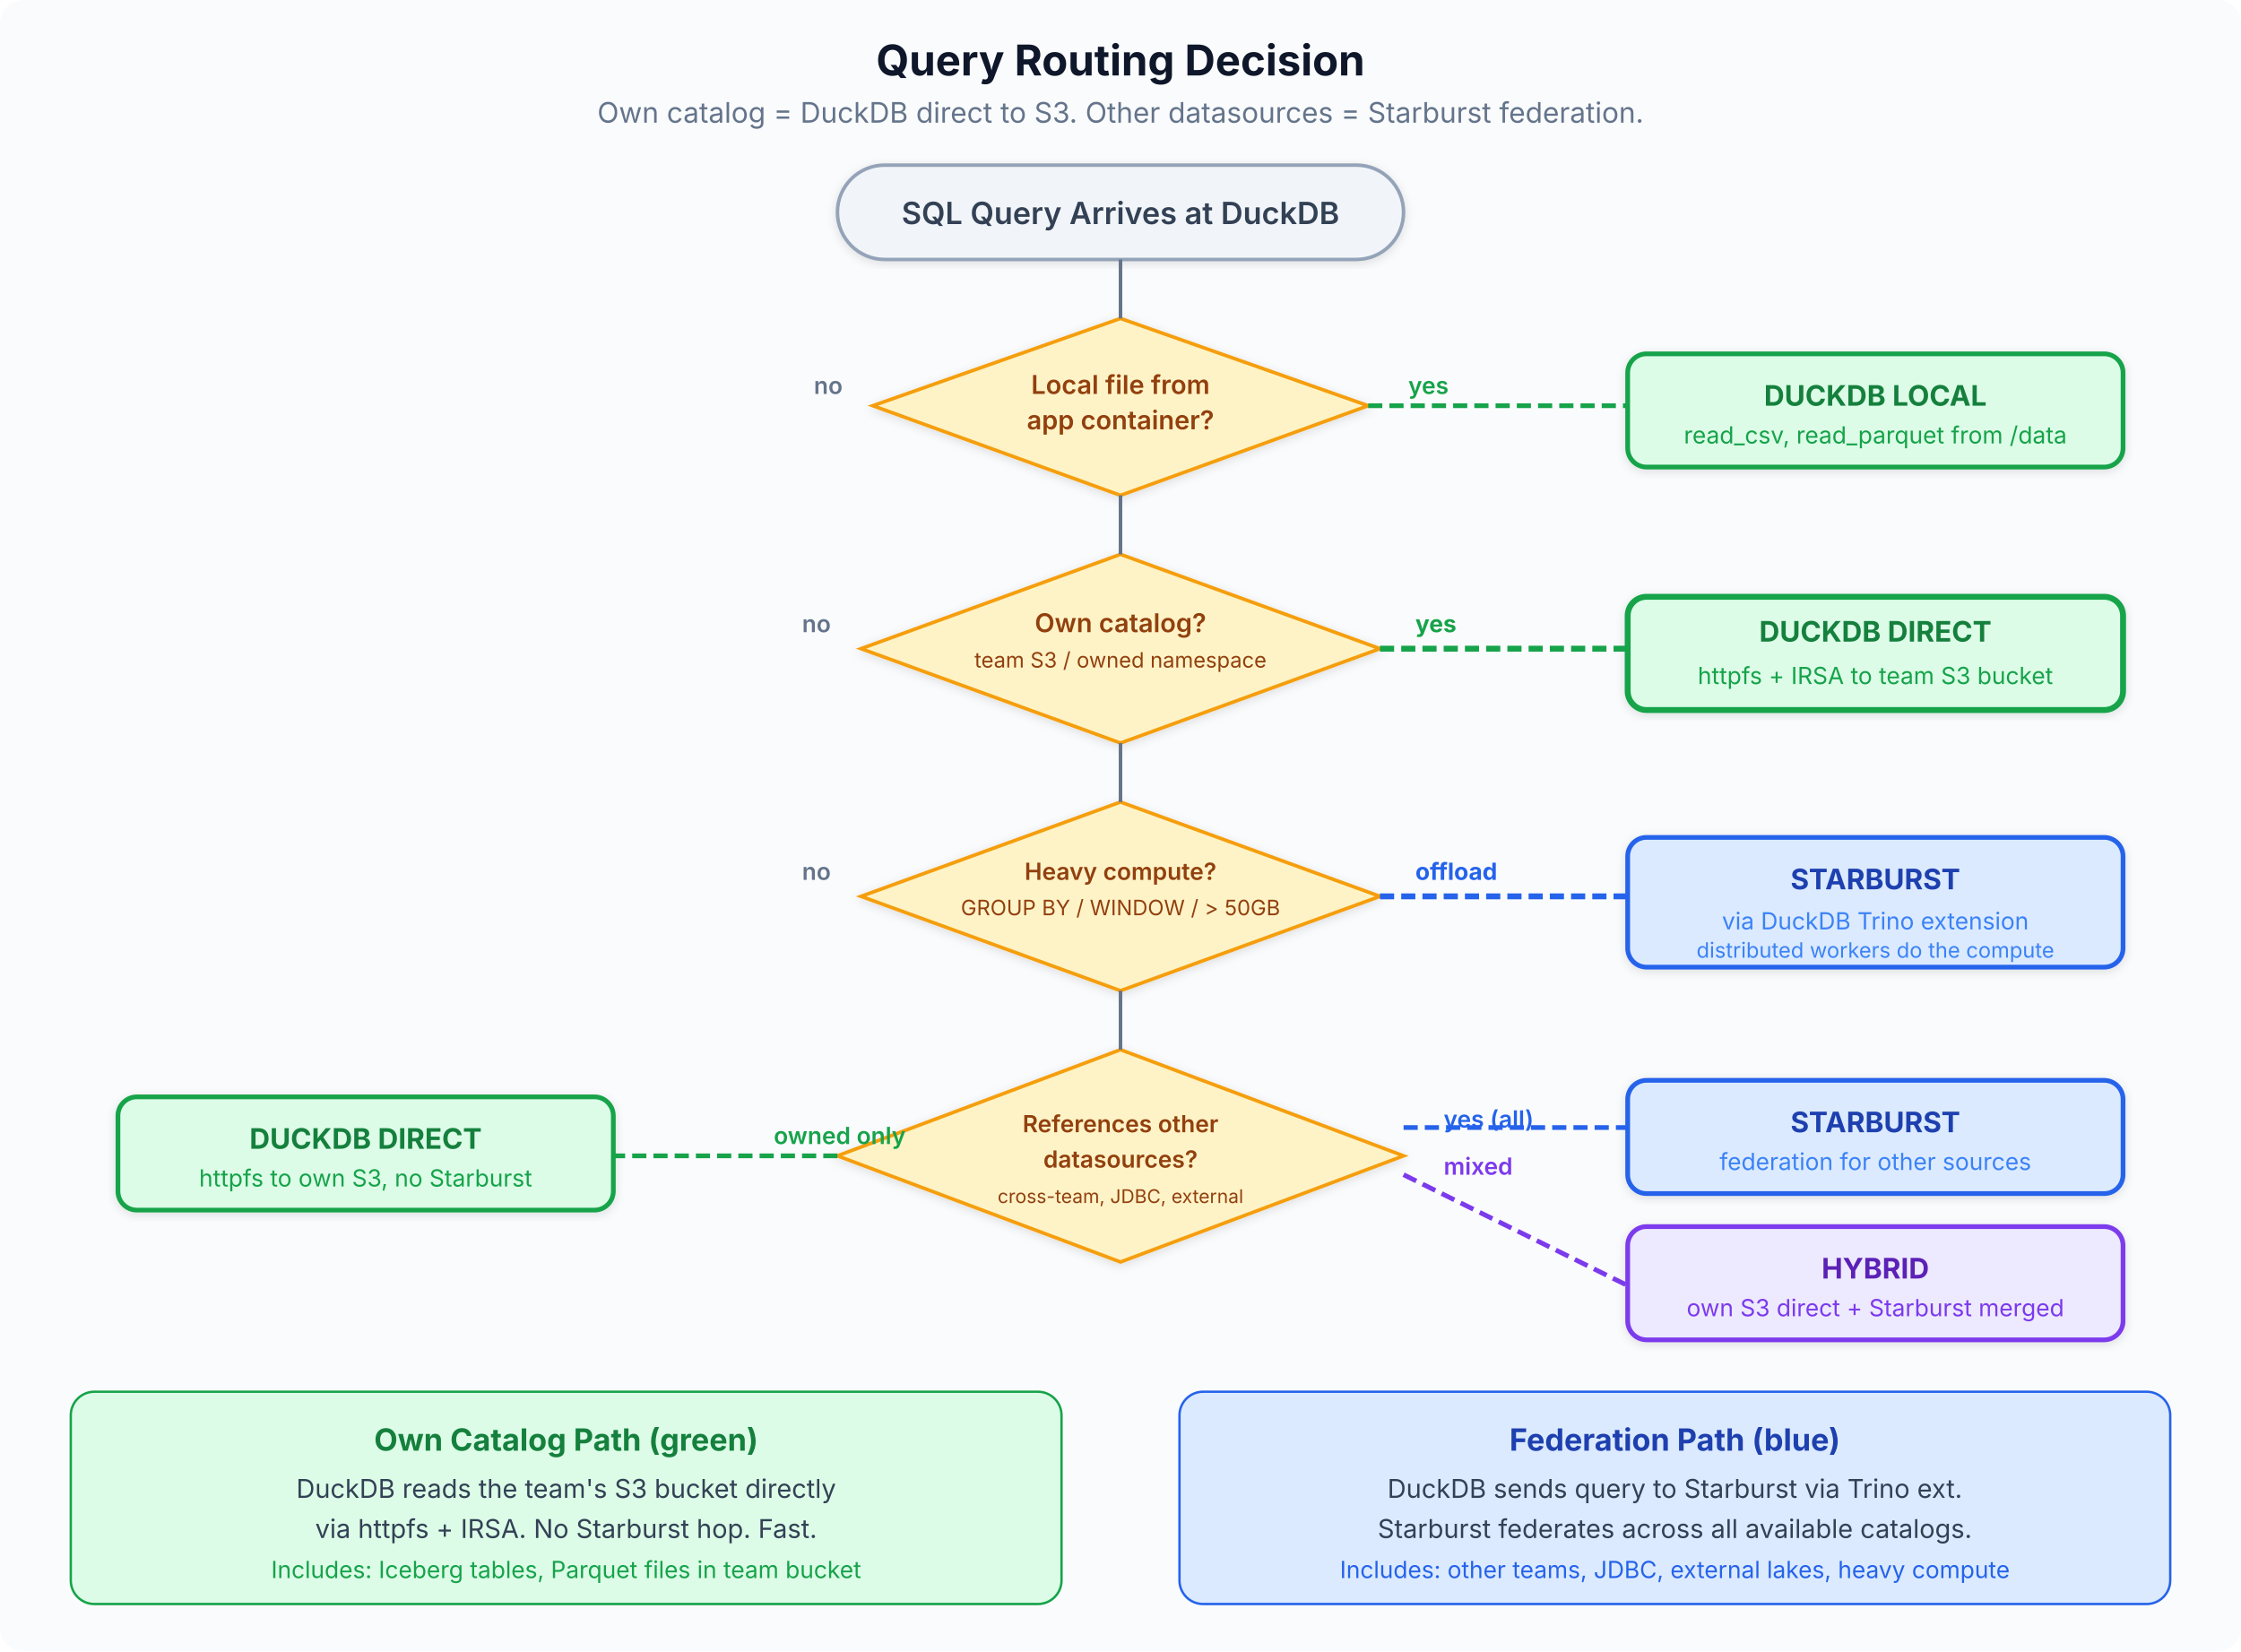
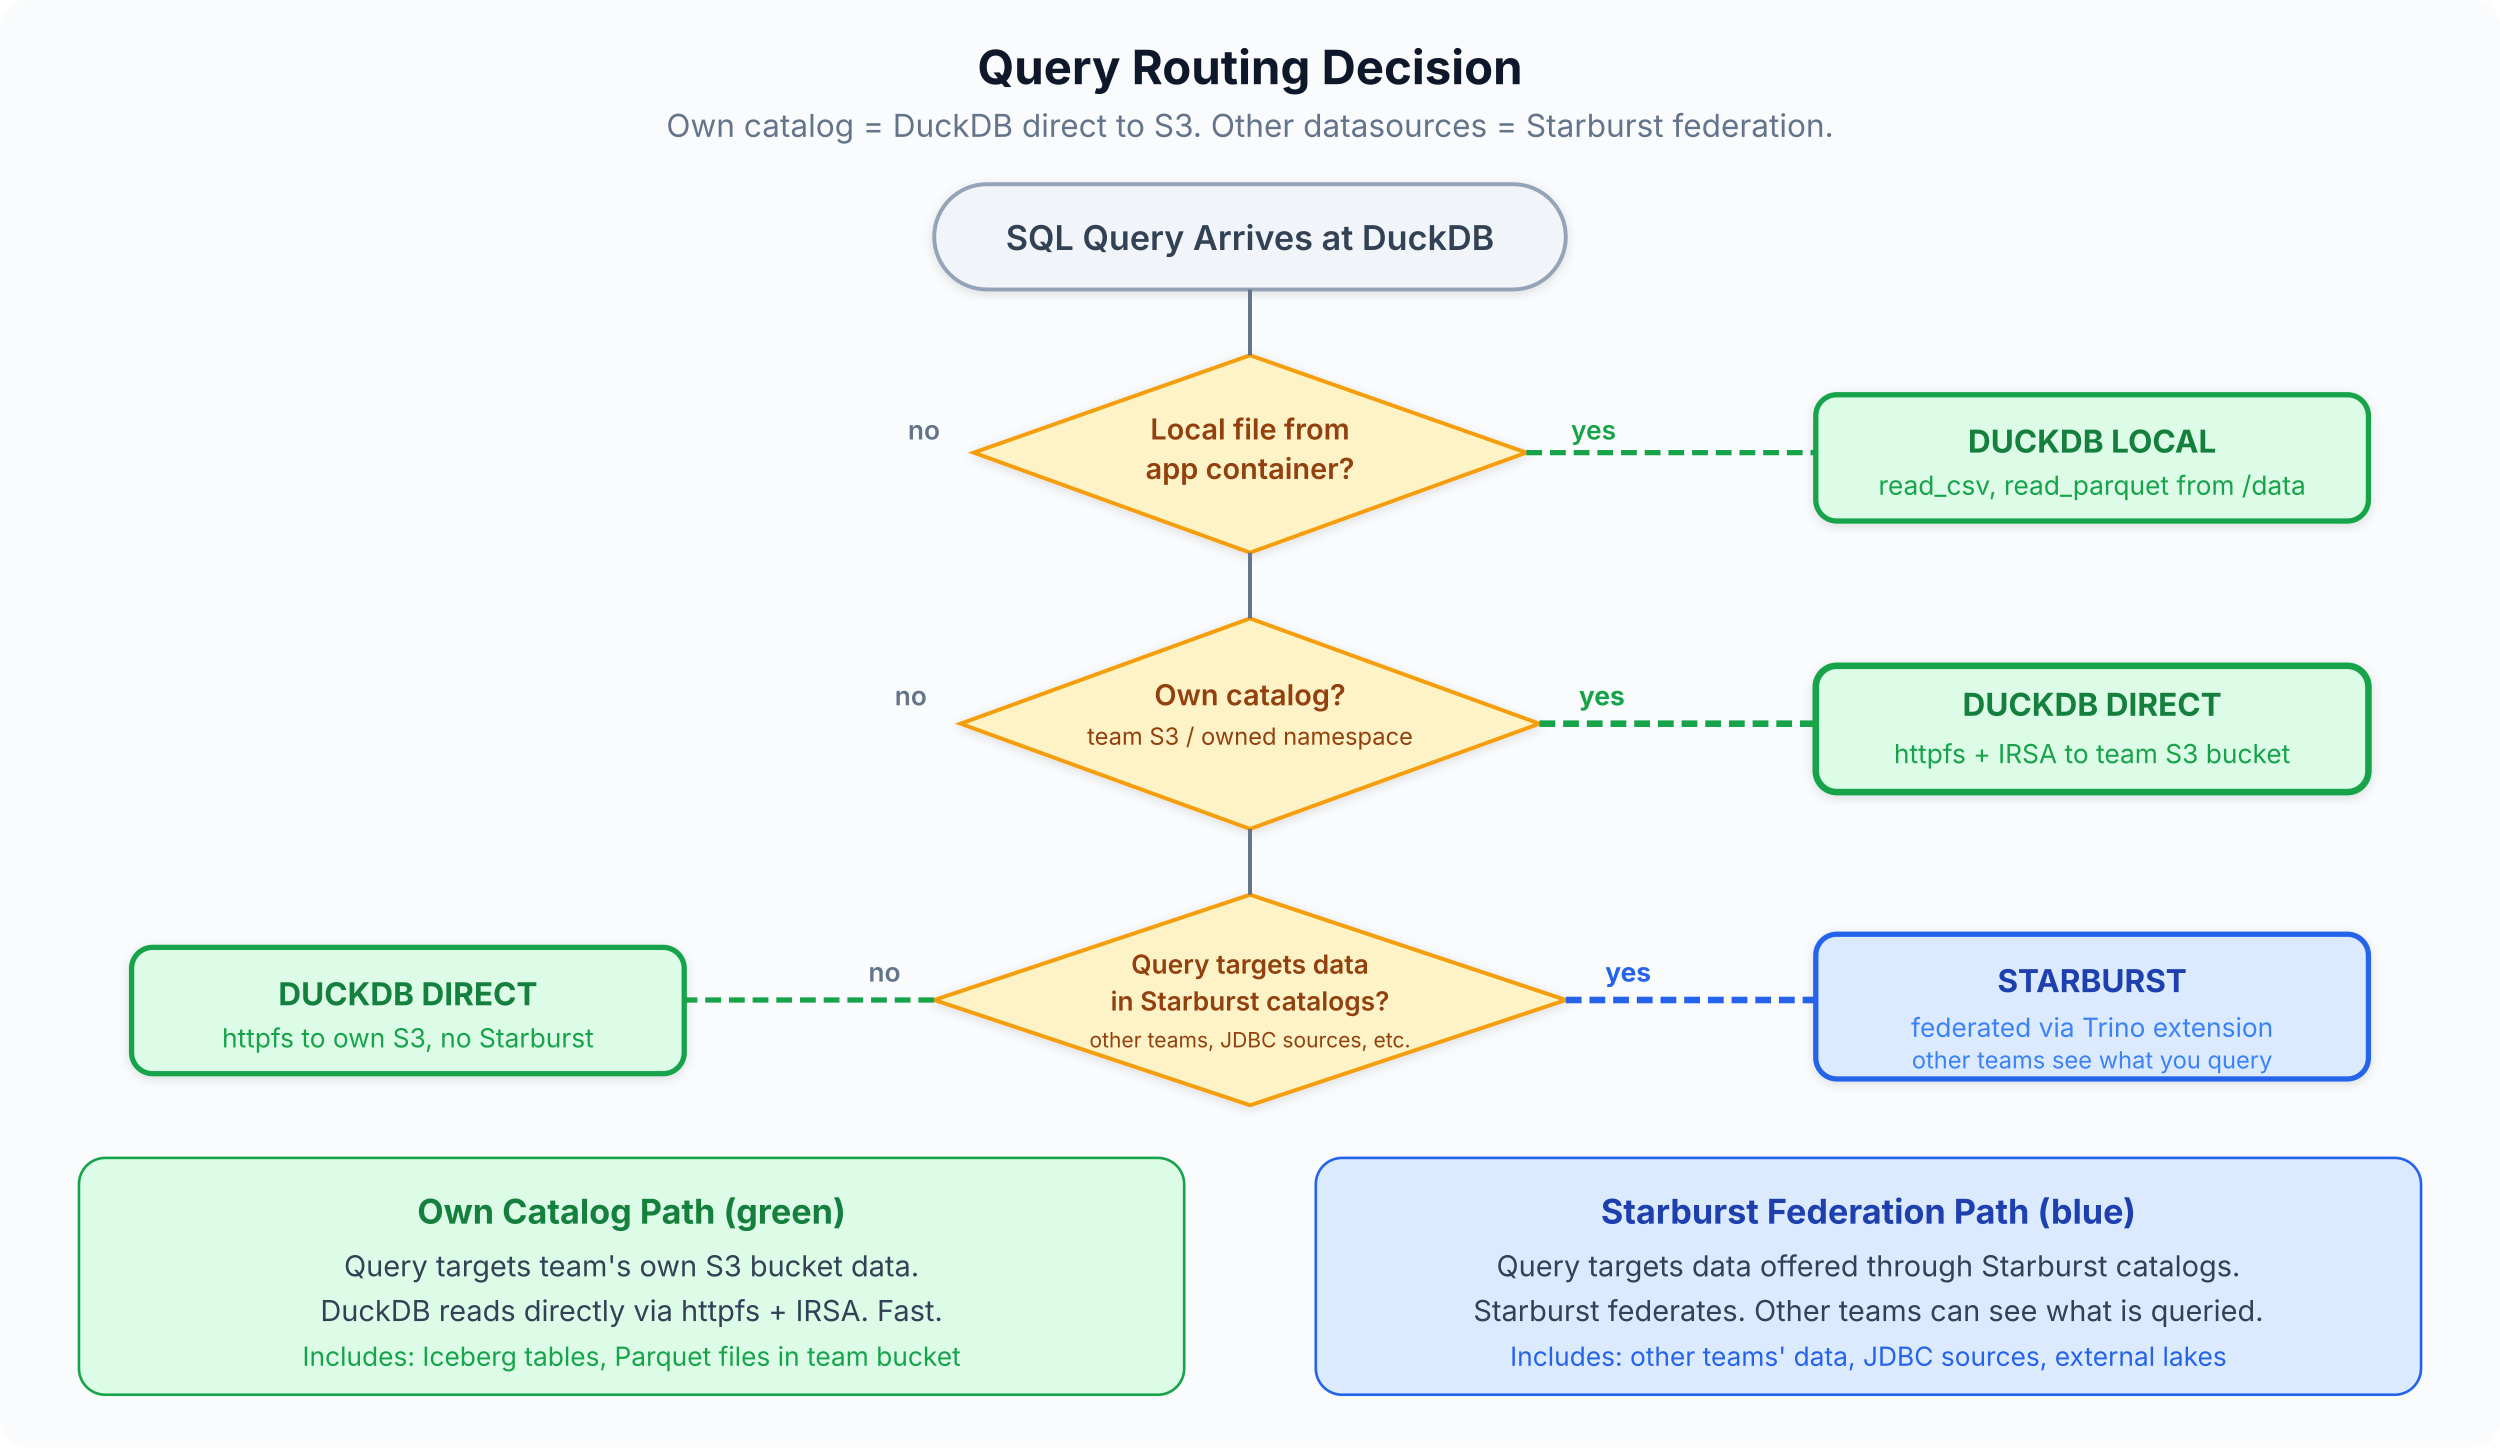
- <svg xmlns="http://www.w3.org/2000/svg" viewBox="0 0 950 700" font-family="Inter, -apple-system, sans-serif">
+ <svg xmlns="http://www.w3.org/2000/svg" viewBox="0 0 950 550" font-family="Inter, -apple-system, sans-serif">
  <defs>
    <style>
      @keyframes flow { from { stroke-dashoffset: 16; } to { stroke-dashoffset: 0; } }
      .anim { stroke-dasharray: 6 3; animation: flow 0.6s linear infinite; }
    </style>
    <filter id="s">
      <feDropShadow dx="0" dy="1" stdDeviation="2" flood-opacity="0.12" />
    </filter>
  </defs>
-   <rect width="950" height="700" fill="#fafbfc" rx="10" />
+   <rect width="950" height="550" fill="#fafbfc" rx="10" />
  <text x="475" y="32" text-anchor="middle" font-size="18" font-weight="700" fill="#0f172a">Query Routing Decision</text>
  <text x="475" y="52" text-anchor="middle" font-size="12" fill="#64748b">Own catalog = DuckDB direct to S3. Other datasources = Starburst federation.</text>
  <rect x="355" y="70" width="240" height="40" rx="20" fill="#f1f5f9" stroke="#94a3b8" stroke-width="1.5" filter="url(#s)" />
  <text x="475" y="95" text-anchor="middle" font-size="13" font-weight="600" fill="#334155">SQL Query Arrives at DuckDB</text>
  <polygon points="475,135 580,172 475,210 370,172" fill="#fef3c7" stroke="#f59e0b" stroke-width="1.5" filter="url(#s)" />
  <text x="475" y="167" text-anchor="middle" font-size="11" font-weight="600" fill="#92400e">Local file from</text>
  <text x="475" y="182" text-anchor="middle" font-size="11" font-weight="600" fill="#92400e">app container?</text>
  <text x="597" y="167" font-size="10" fill="#16a34a" font-weight="600">yes</text>
  <text x="345" y="167" font-size="10" fill="#64748b" font-weight="600">no</text>
  <line x1="475" y1="110" x2="475" y2="135" stroke="#64748b" stroke-width="1.5" />
  <rect x="690" y="150" width="210" height="48" rx="8" fill="#dcfce7" stroke="#16a34a" stroke-width="2" filter="url(#s)" />
  <text x="795" y="172" text-anchor="middle" font-size="12" font-weight="700" fill="#15803d">DUCKDB LOCAL</text>
  <text x="795" y="188" text-anchor="middle" font-size="10" fill="#16a34a">read_csv, read_parquet from /data</text>
  <line x1="580" y1="172" x2="690" y2="172" stroke="#16a34a" stroke-width="2" class="anim" />
  <polygon points="475,235 585,275 475,315 365,275" fill="#fef3c7" stroke="#f59e0b" stroke-width="1.5" filter="url(#s)" />
  <text x="475" y="268" text-anchor="middle" font-size="11" font-weight="600" fill="#92400e">Own catalog?</text>
  <text x="475" y="283" text-anchor="middle" font-size="9" fill="#92400e">team S3 / owned namespace</text>
  <text x="600" y="268" font-size="10" fill="#16a34a" font-weight="700">yes</text>
  <text x="340" y="268" font-size="10" fill="#64748b" font-weight="600">no</text>
  <line x1="475" y1="210" x2="475" y2="235" stroke="#64748b" stroke-width="1.5" />
  <rect x="690" y="253" width="210" height="48" rx="8" fill="#dcfce7" stroke="#16a34a" stroke-width="2.5" filter="url(#s)" />
  <text x="795" y="272" text-anchor="middle" font-size="12" font-weight="700" fill="#15803d">DUCKDB DIRECT</text>
  <text x="795" y="290" text-anchor="middle" font-size="10" fill="#16a34a">httpfs + IRSA to team S3 bucket</text>
  <line x1="585" y1="275" x2="690" y2="275" stroke="#16a34a" stroke-width="2.5" class="anim" />
-   <polygon points="475,340 585,380 475,420 365,380" fill="#fef3c7" stroke="#f59e0b" stroke-width="1.5" filter="url(#s)" />
-   <text x="475" y="373" text-anchor="middle" font-size="10" font-weight="600" fill="#92400e">Heavy compute?</text>
-   <text x="475" y="388" text-anchor="middle" font-size="9" fill="#92400e">GROUP BY / WINDOW / &gt; 50GB</text>
-   <text x="600" y="373" font-size="10" fill="#2563eb" font-weight="700">offload</text>
-   <text x="340" y="373" font-size="10" fill="#64748b" font-weight="600">no</text>
+   <polygon points="475,340 595,380 475,420 355,380" fill="#fef3c7" stroke="#f59e0b" stroke-width="1.5" filter="url(#s)" />
+   <text x="475" y="370" text-anchor="middle" font-size="10" font-weight="600" fill="#92400e">Query targets data</text>
+   <text x="475" y="384" text-anchor="middle" font-size="10" font-weight="600" fill="#92400e">in Starburst catalogs?</text>
+   <text x="475" y="398" text-anchor="middle" font-size="8" fill="#92400e">other teams, JDBC sources, etc.</text>
+   <text x="610" y="373" font-size="10" fill="#2563eb" font-weight="700">yes</text>
+   <text x="330" y="373" font-size="10" fill="#64748b" font-weight="600">no</text>
  <line x1="475" y1="315" x2="475" y2="340" stroke="#64748b" stroke-width="1.5" />
  <rect x="690" y="355" width="210" height="55" rx="8" fill="#dbeafe" stroke="#2563eb" stroke-width="2" filter="url(#s)" />
  <text x="795" y="377" text-anchor="middle" font-size="12" font-weight="700" fill="#1e40af">STARBURST</text>
-   <text x="795" y="394" text-anchor="middle" font-size="10" fill="#3b82f6">via DuckDB Trino extension</text>
-   <text x="795" y="406" text-anchor="middle" font-size="9" fill="#3b82f6">distributed workers do the compute</text>
-   <line x1="585" y1="380" x2="690" y2="380" stroke="#2563eb" stroke-width="2.5" class="anim" />
-   <polygon points="475,445 595,490 475,535 355,490" fill="#fef3c7" stroke="#f59e0b" stroke-width="1.5" filter="url(#s)" />
-   <text x="475" y="480" text-anchor="middle" font-size="10" font-weight="600" fill="#92400e">References other</text>
-   <text x="475" y="495" text-anchor="middle" font-size="10" font-weight="600" fill="#92400e">datasources?</text>
-   <text x="475" y="510" text-anchor="middle" font-size="8" fill="#92400e">cross-team, JDBC, external</text>
-   <text x="612" y="478" font-size="10" fill="#2563eb" font-weight="600">yes (all)</text>
-   <text x="612" y="498" font-size="10" fill="#7c3aed" font-weight="600">mixed</text>
-   <text x="328" y="485" font-size="10" fill="#16a34a" font-weight="600">owned only</text>
-   <line x1="475" y1="420" x2="475" y2="445" stroke="#64748b" stroke-width="1.5" />
-   <rect x="690" y="458" width="210" height="48" rx="8" fill="#dbeafe" stroke="#2563eb" stroke-width="2" filter="url(#s)" />
-   <text x="795" y="480" text-anchor="middle" font-size="12" font-weight="700" fill="#1e40af">STARBURST</text>
-   <text x="795" y="496" text-anchor="middle" font-size="10" fill="#3b82f6">federation for other sources</text>
-   <line x1="595" y1="478" x2="690" y2="478" stroke="#2563eb" stroke-width="2" class="anim" />
-   <rect x="690" y="520" width="210" height="48" rx="8" fill="#ede9fe" stroke="#7c3aed" stroke-width="2" filter="url(#s)" />
-   <text x="795" y="542" text-anchor="middle" font-size="12" font-weight="700" fill="#5b21b6">HYBRID</text>
-   <text x="795" y="558" text-anchor="middle" font-size="10" fill="#7c3aed">own S3 direct + Starburst merged</text>
-   <line x1="595" y1="498" x2="690" y2="545" stroke="#7c3aed" stroke-width="2" class="anim" />
-   <rect x="50" y="465" width="210" height="48" rx="8" fill="#dcfce7" stroke="#16a34a" stroke-width="2" filter="url(#s)" />
-   <text x="155" y="487" text-anchor="middle" font-size="12" font-weight="700" fill="#15803d">DUCKDB DIRECT</text>
-   <text x="155" y="503" text-anchor="middle" font-size="10" fill="#16a34a">httpfs to own S3, no Starburst</text>
-   <line x1="355" y1="490" x2="260" y2="490" stroke="#16a34a" stroke-width="2" class="anim" />
-   <rect x="30" y="590" width="420" height="90" rx="10" fill="#dcfce7" stroke="#16a34a" stroke-width="1" />
-   <text x="240" y="615" text-anchor="middle" font-size="13" font-weight="700" fill="#15803d">Own Catalog Path (green)</text>
-   <text x="240" y="635" text-anchor="middle" font-size="11" fill="#334155">DuckDB reads the team's S3 bucket directly</text>
-   <text x="240" y="652" text-anchor="middle" font-size="11" fill="#334155">via httpfs + IRSA. No Starburst hop. Fast.</text>
-   <text x="240" y="669" text-anchor="middle" font-size="10" fill="#16a34a">Includes: Iceberg tables, Parquet files in team bucket</text>
-   <rect x="500" y="590" width="420" height="90" rx="10" fill="#dbeafe" stroke="#2563eb" stroke-width="1" />
-   <text x="710" y="615" text-anchor="middle" font-size="13" font-weight="700" fill="#1e40af">Federation Path (blue)</text>
-   <text x="710" y="635" text-anchor="middle" font-size="11" fill="#334155">DuckDB sends query to Starburst via Trino ext.</text>
-   <text x="710" y="652" text-anchor="middle" font-size="11" fill="#334155">Starburst federates across all available catalogs.</text>
-   <text x="710" y="669" text-anchor="middle" font-size="10" fill="#2563eb">Includes: other teams, JDBC, external lakes, heavy compute</text>
+   <text x="795" y="394" text-anchor="middle" font-size="10" fill="#3b82f6">federated via Trino extension</text>
+   <text x="795" y="406" text-anchor="middle" font-size="9" fill="#3b82f6">other teams see what you query</text>
+   <line x1="595" y1="380" x2="690" y2="380" stroke="#2563eb" stroke-width="2.5" class="anim" />
+   <rect x="50" y="360" width="210" height="48" rx="8" fill="#dcfce7" stroke="#16a34a" stroke-width="2" filter="url(#s)" />
+   <text x="155" y="382" text-anchor="middle" font-size="12" font-weight="700" fill="#15803d">DUCKDB DIRECT</text>
+   <text x="155" y="398" text-anchor="middle" font-size="10" fill="#16a34a">httpfs to own S3, no Starburst</text>
+   <line x1="355" y1="380" x2="260" y2="380" stroke="#16a34a" stroke-width="2" class="anim" />
+   <rect x="30" y="440" width="420" height="90" rx="10" fill="#dcfce7" stroke="#16a34a" stroke-width="1" />
+   <text x="240" y="465" text-anchor="middle" font-size="13" font-weight="700" fill="#15803d">Own Catalog Path (green)</text>
+   <text x="240" y="485" text-anchor="middle" font-size="11" fill="#334155">Query targets team's own S3 bucket data.</text>
+   <text x="240" y="502" text-anchor="middle" font-size="11" fill="#334155">DuckDB reads directly via httpfs + IRSA. Fast.</text>
+   <text x="240" y="519" text-anchor="middle" font-size="10" fill="#16a34a">Includes: Iceberg tables, Parquet files in team bucket</text>
+   <rect x="500" y="440" width="420" height="90" rx="10" fill="#dbeafe" stroke="#2563eb" stroke-width="1" />
+   <text x="710" y="465" text-anchor="middle" font-size="13" font-weight="700" fill="#1e40af">Starburst Federation Path (blue)</text>
+   <text x="710" y="485" text-anchor="middle" font-size="11" fill="#334155">Query targets data offered through Starburst catalogs.</text>
+   <text x="710" y="502" text-anchor="middle" font-size="11" fill="#334155">Starburst federates. Other teams can see what is queried.</text>
+   <text x="710" y="519" text-anchor="middle" font-size="10" fill="#2563eb">Includes: other teams' data, JDBC sources, external lakes</text>
</svg>
